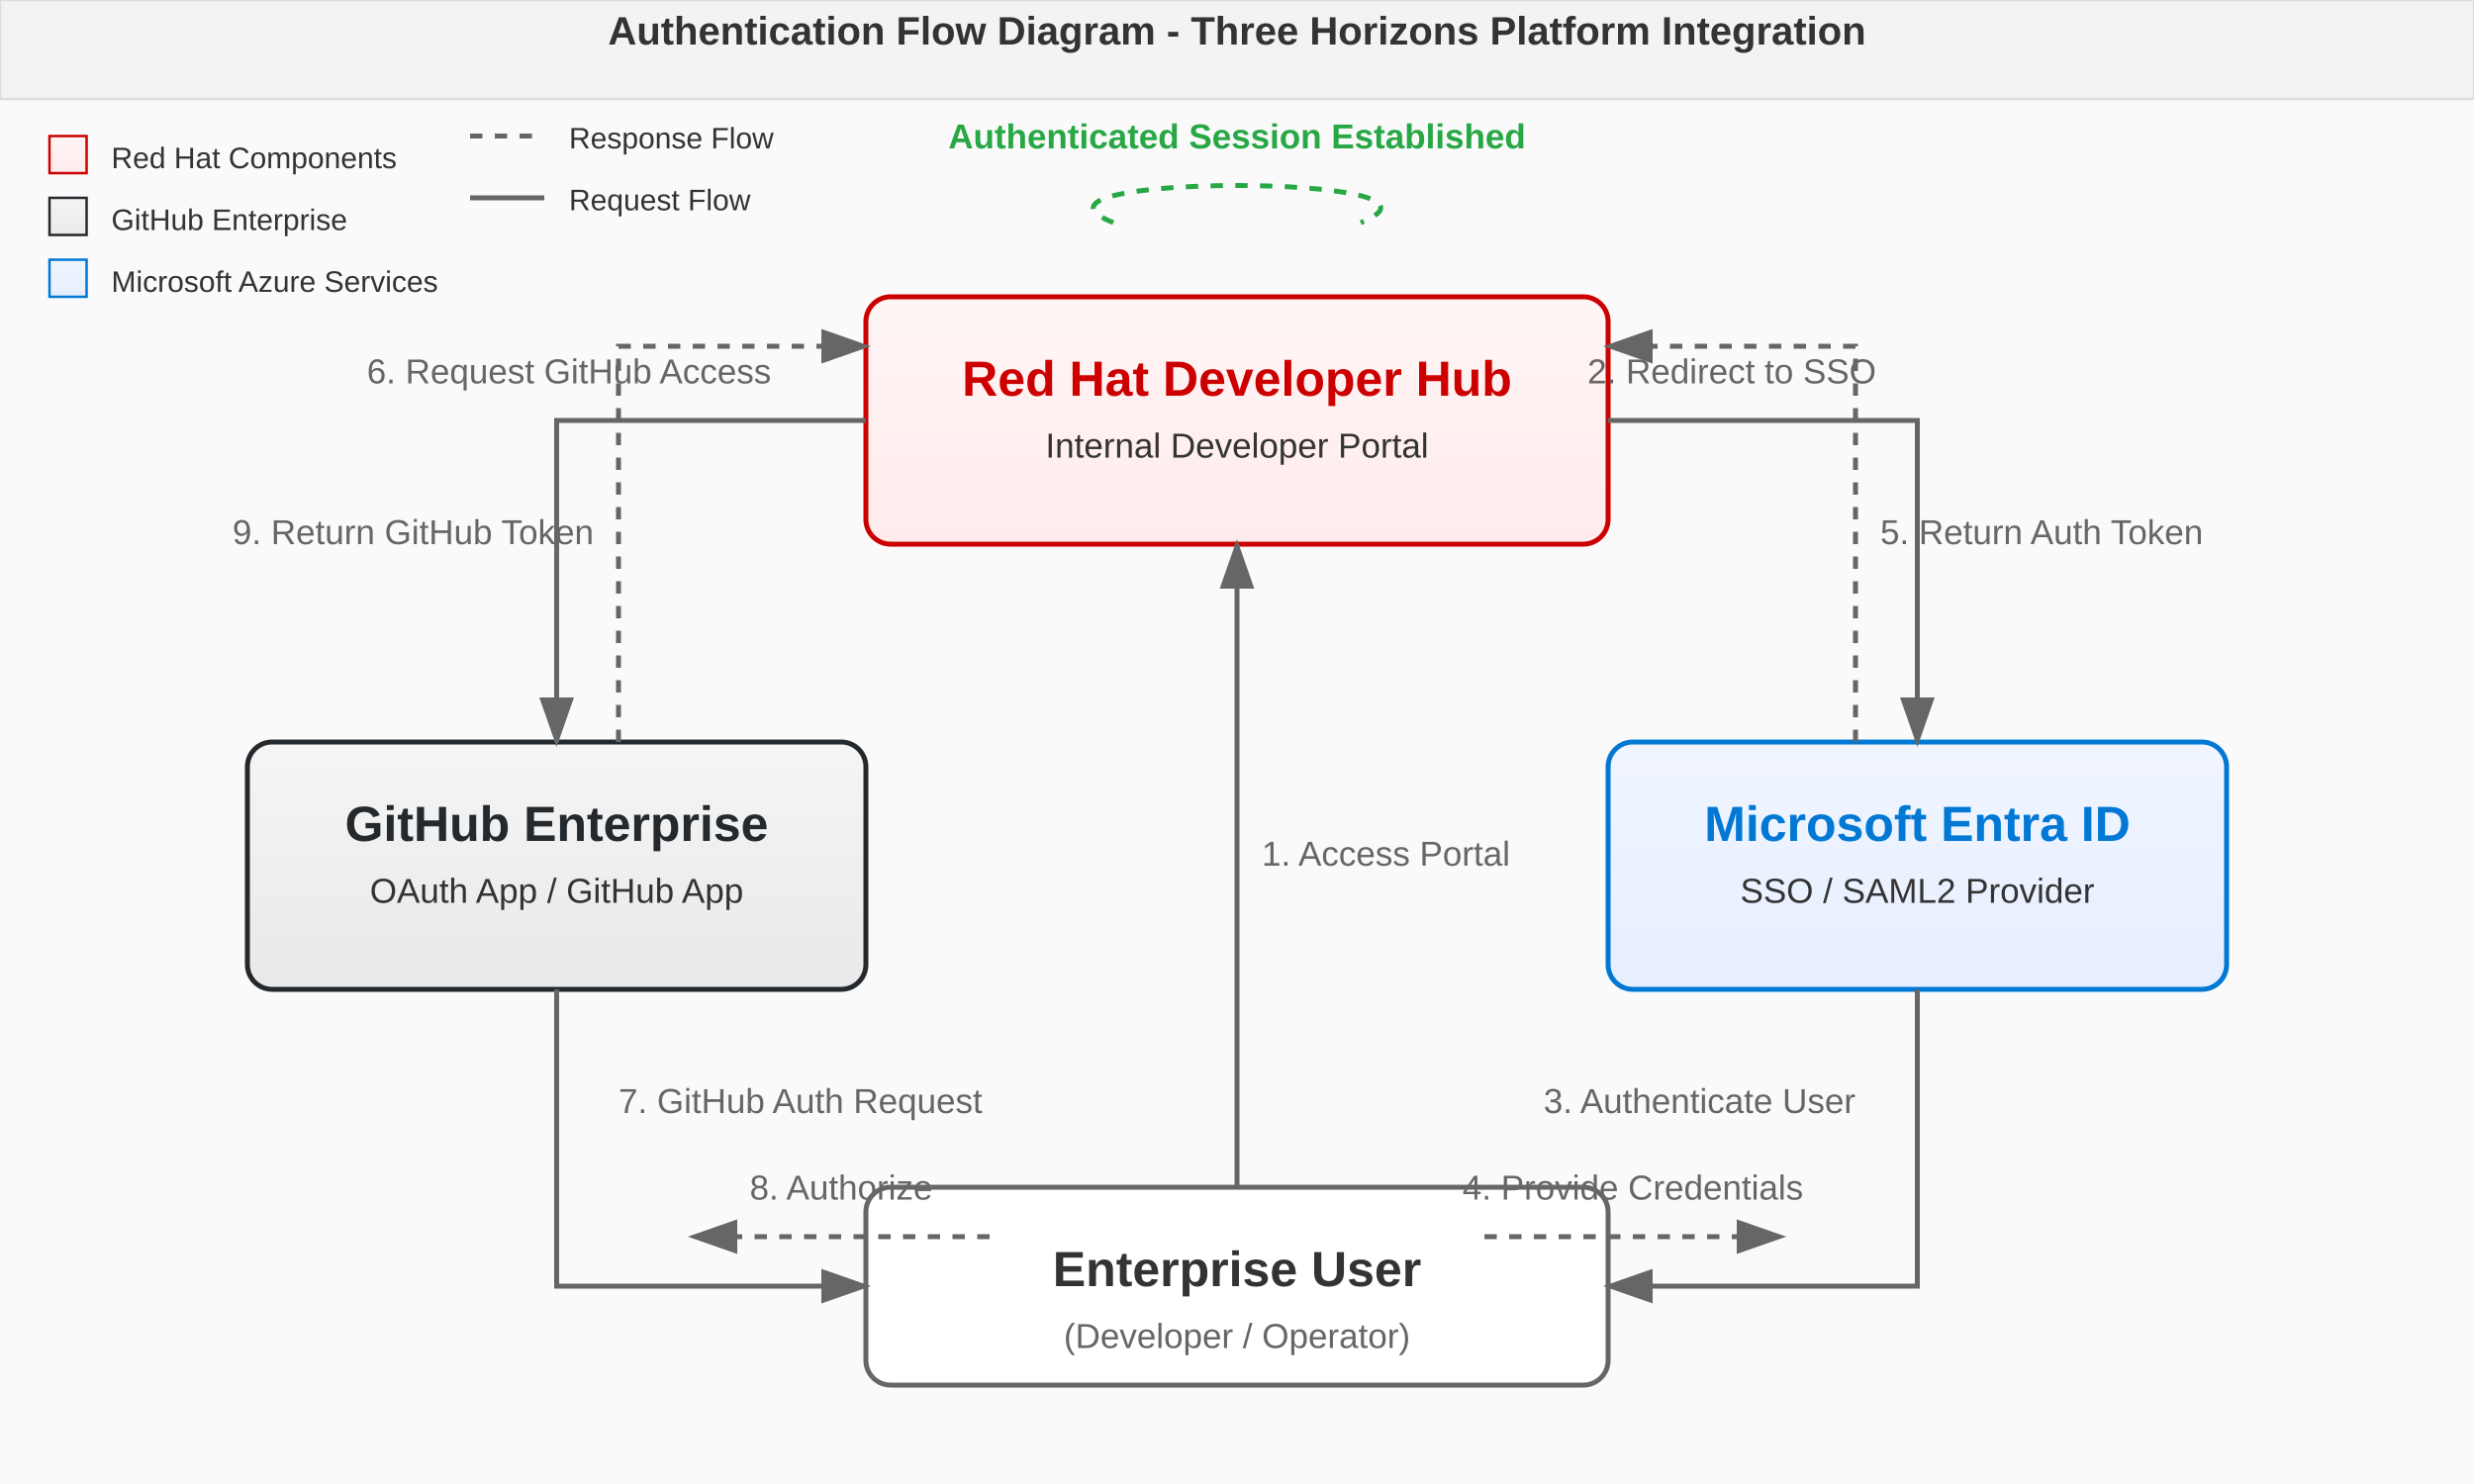
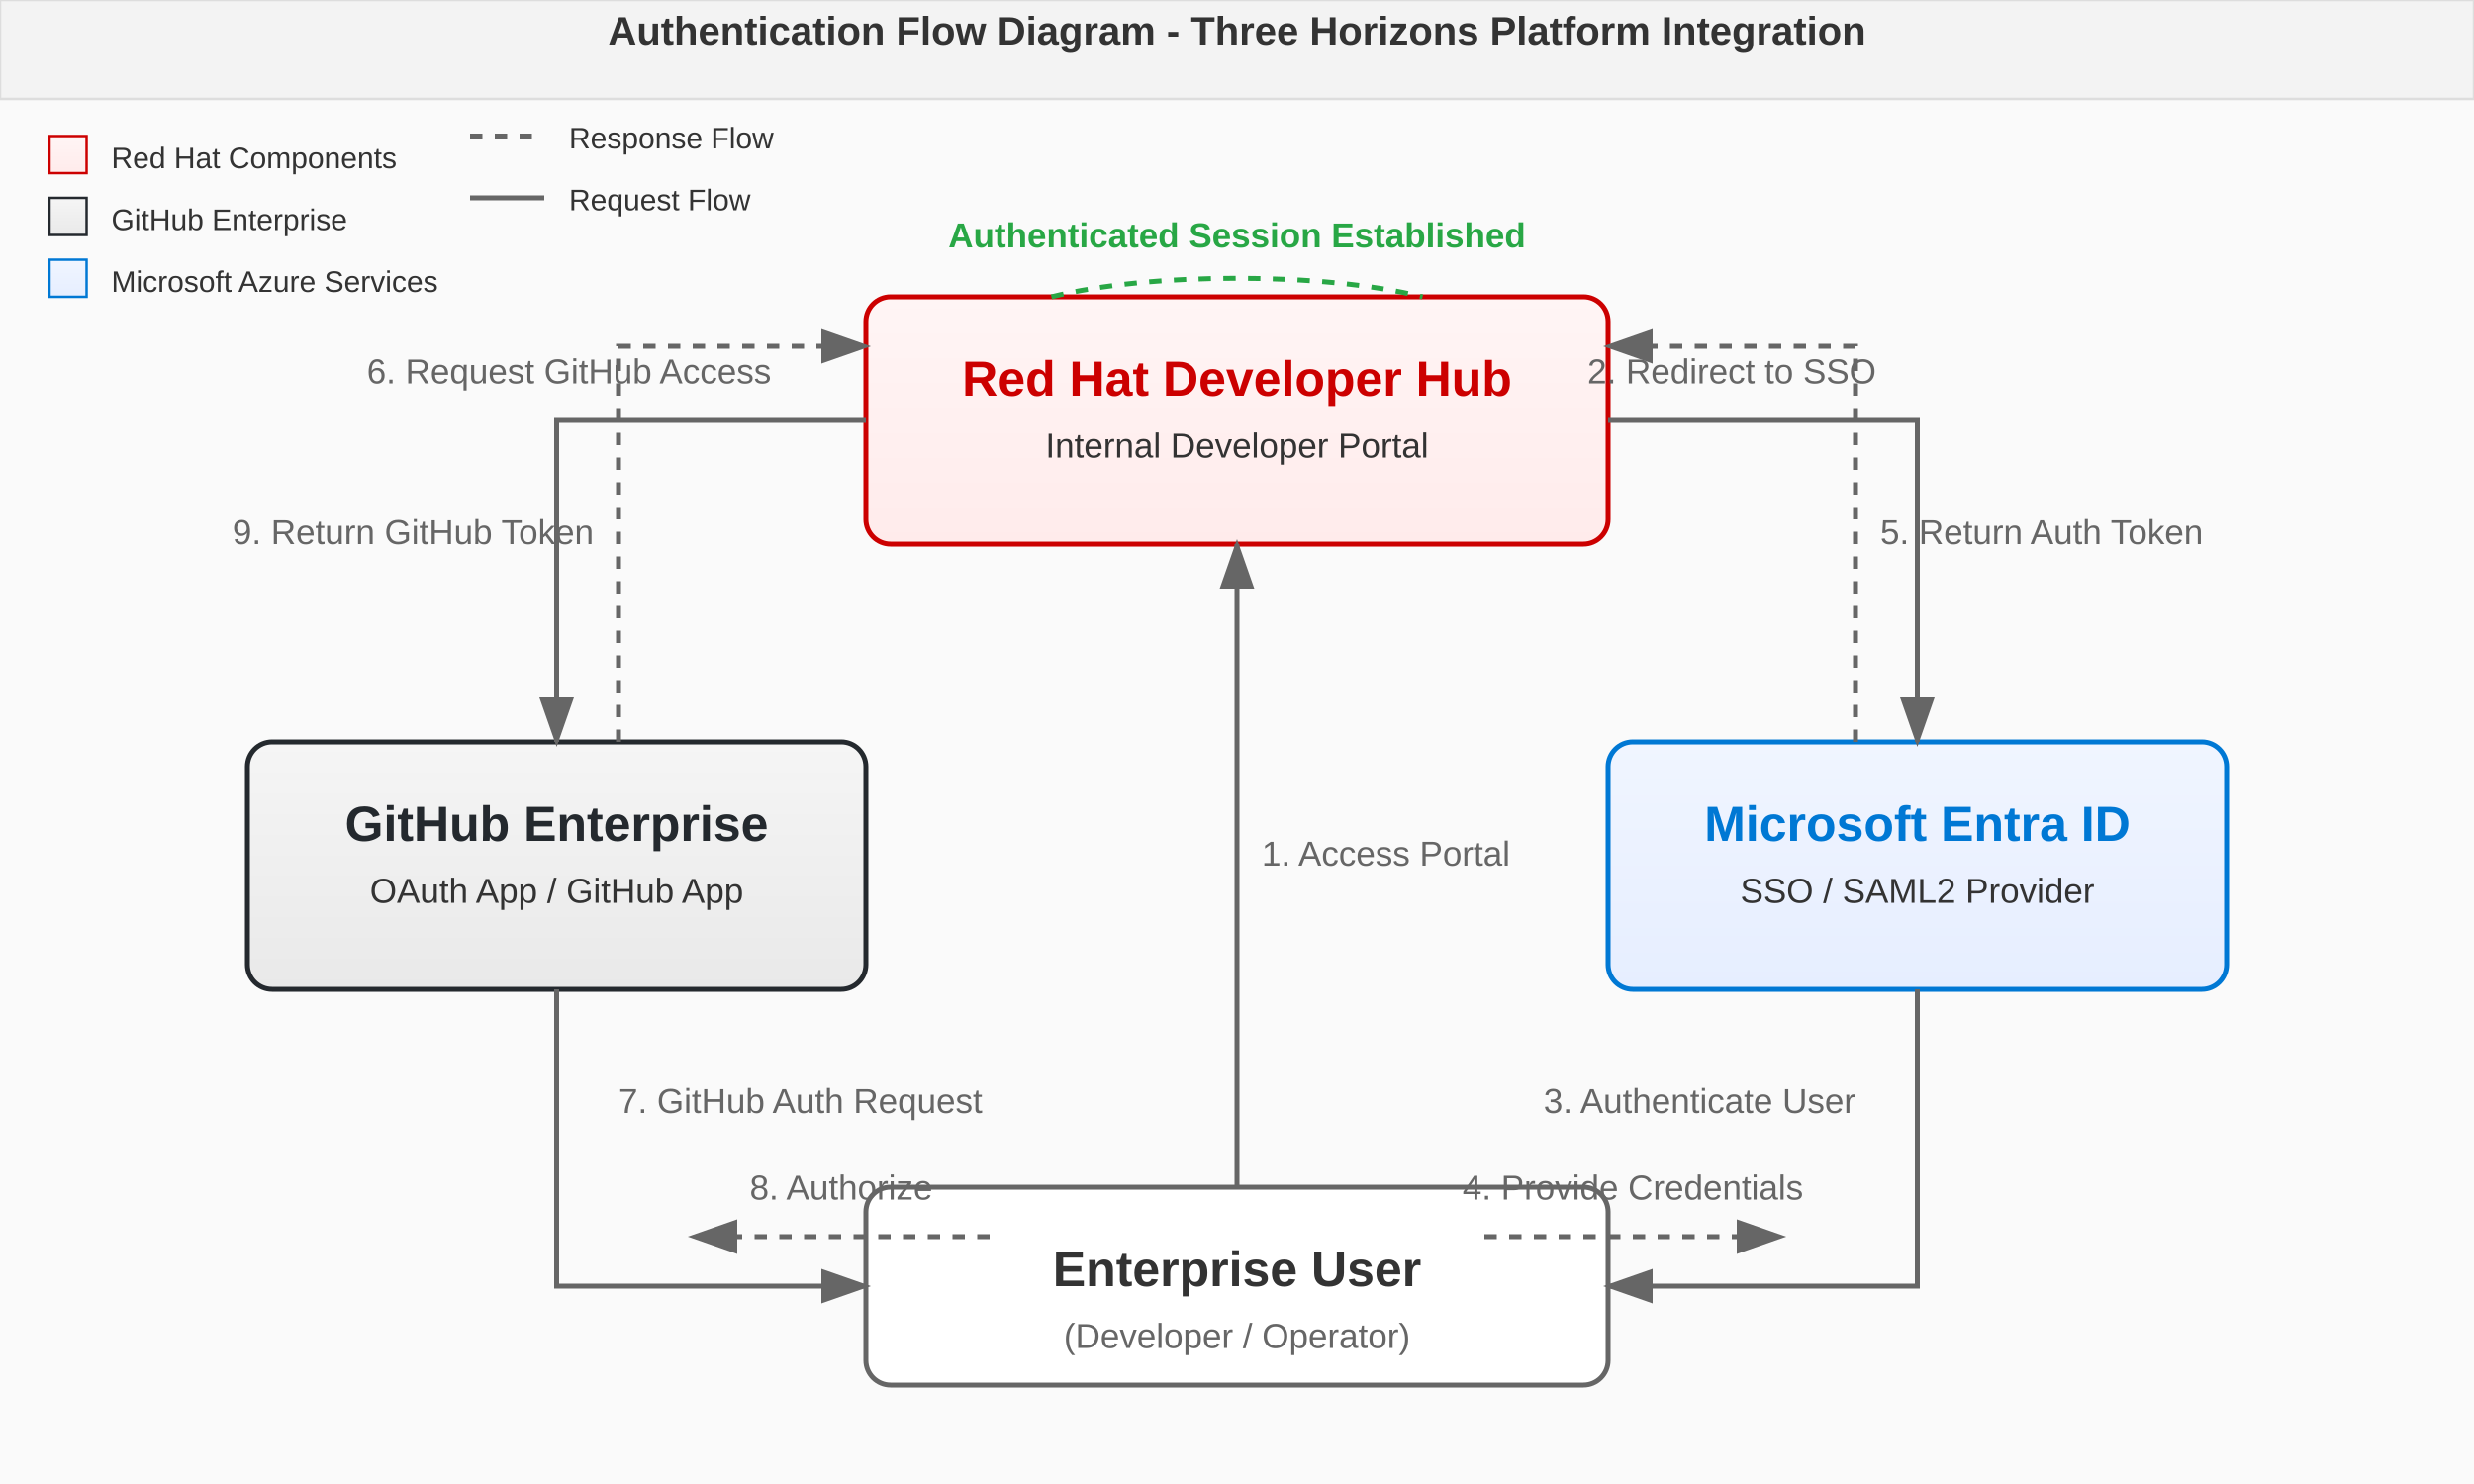
<svg xmlns="http://www.w3.org/2000/svg" viewBox="0 0 1000 600">
  <defs>
    <marker id="arrowhead" markerWidth="10" markerHeight="7" refX="9" refY="3.5" orient="auto">
      <polygon points="0 0, 10 3.5, 0 7" fill="#666666" />
    </marker>
    <linearGradient id="gradient-rhdh" x1="0%" y1="0%" x2="0%" y2="100%">
      <stop offset="0%" style="stop-color:#fff5f5;stop-opacity:1" />
      <stop offset="100%" style="stop-color:#ffebeb;stop-opacity:1" />
    </linearGradient>
    <linearGradient id="gradient-github" x1="0%" y1="0%" x2="0%" y2="100%">
      <stop offset="0%" style="stop-color:#f5f5f5;stop-opacity:1" />
      <stop offset="100%" style="stop-color:#e9e9e9;stop-opacity:1" />
    </linearGradient>
    <linearGradient id="gradient-azure" x1="0%" y1="0%" x2="0%" y2="100%">
      <stop offset="0%" style="stop-color:#f0f5ff;stop-opacity:1" />
      <stop offset="100%" style="stop-color:#e6eeff;stop-opacity:1" />
    </linearGradient>
  </defs>
  <rect width="1000" height="600" fill="#fafafa" />
  <rect x="0" y="0" width="1000" height="40" fill="#f3f3f3" stroke="#dddddd" stroke-width="1" />
  <text x="500" y="18" font-family="Arial, sans-serif" font-size="16" font-weight="bold" text-anchor="middle" fill="#333333">Authentication Flow Diagram - Three Horizons Platform Integration</text>
  <rect x="350" y="120" width="300" height="100" rx="10" ry="10" fill="url(#gradient-rhdh)" stroke="#cc0000" stroke-width="2" />
  <text x="500" y="160" font-family="Arial, sans-serif" font-size="20" font-weight="bold" text-anchor="middle" fill="#cc0000">Red Hat Developer Hub</text>
  <text x="500" y="185" font-family="Arial, sans-serif" font-size="14" text-anchor="middle" fill="#333">Internal Developer Portal</text>
  <rect x="100" y="300" width="250" height="100" rx="10" ry="10" fill="url(#gradient-github)" stroke="#24292e" stroke-width="2" />
  <text x="225" y="340" font-family="Arial, sans-serif" font-size="20" font-weight="bold" text-anchor="middle" fill="#24292e">GitHub Enterprise</text>
  <text x="225" y="365" font-family="Arial, sans-serif" font-size="14" text-anchor="middle" fill="#333">OAuth App / GitHub App</text>
  <rect x="650" y="300" width="250" height="100" rx="10" ry="10" fill="url(#gradient-azure)" stroke="#0078d4" stroke-width="2" />
  <text x="775" y="340" font-family="Arial, sans-serif" font-size="20" font-weight="bold" text-anchor="middle" fill="#0078d4">Microsoft Entra ID</text>
  <text x="775" y="365" font-family="Arial, sans-serif" font-size="14" text-anchor="middle" fill="#333">SSO / SAML2 Provider</text>
  <rect x="350" y="480" width="300" height="80" rx="10" ry="10" fill="#ffffff" stroke="#666666" stroke-width="2" />
  <text x="500" y="520" font-family="Arial, sans-serif" font-size="20" font-weight="bold" text-anchor="middle" fill="#333">Enterprise User</text>
  <text x="500" y="545" font-family="Arial, sans-serif" font-size="14" text-anchor="middle" fill="#666">(Developer / Operator)</text>
  <path d="M 500 480 L 500 220" stroke="#666666" stroke-width="2" fill="none" marker-end="url(#arrowhead)" />
  <text x="510" y="350" font-family="Arial, sans-serif" font-size="14" text-anchor="start" fill="#666">1. Access Portal</text>
  <path d="M 650 170 L 775 170 L 775 300" stroke="#666666" stroke-width="2" fill="none" marker-end="url(#arrowhead)" />
  <text x="700" y="155" font-family="Arial, sans-serif" font-size="14" text-anchor="middle" fill="#666">2. Redirect to SSO</text>
  <path d="M 775 400 L 775 520 L 650 520" stroke="#666666" stroke-width="2" fill="none" marker-end="url(#arrowhead)" />
  <text x="750" y="450" font-family="Arial, sans-serif" font-size="14" text-anchor="end" fill="#666">3. Authenticate User</text>
  <path d="M 600 500 L 720 500" stroke="#666666" stroke-width="2" fill="none" stroke-dasharray="5,5" marker-end="url(#arrowhead)" />
  <text x="660" y="485" font-family="Arial, sans-serif" font-size="14" text-anchor="middle" fill="#666">4. Provide Credentials</text>
  <path d="M 750 300 L 750 140 L 650 140" stroke="#666666" stroke-width="2" fill="none" stroke-dasharray="5,5" marker-end="url(#arrowhead)" />
  <text x="760" y="220" font-family="Arial, sans-serif" font-size="14" text-anchor="start" fill="#666">5. Return Auth Token</text>
  <path d="M 350 170 L 225 170 L 225 300" stroke="#666666" stroke-width="2" fill="none" marker-end="url(#arrowhead)" />
  <text x="230" y="155" font-family="Arial, sans-serif" font-size="14" text-anchor="middle" fill="#666">6. Request GitHub Access</text>
  <path d="M 225 400 L 225 520 L 350 520" stroke="#666666" stroke-width="2" fill="none" marker-end="url(#arrowhead)" />
  <text x="250" y="450" font-family="Arial, sans-serif" font-size="14" text-anchor="start" fill="#666">7. GitHub Auth Request</text>
  <path d="M 400 500 L 280 500" stroke="#666666" stroke-width="2" fill="none" stroke-dasharray="5,5" marker-end="url(#arrowhead)" />
  <text x="340" y="485" font-family="Arial, sans-serif" font-size="14" text-anchor="middle" fill="#666">8. Authorize</text>
  <path d="M 250 300 L 250 140 L 350 140" stroke="#666666" stroke-width="2" fill="none" stroke-dasharray="5,5" marker-end="url(#arrowhead)" />
  <text x="240" y="220" font-family="Arial, sans-serif" font-size="14" text-anchor="end" fill="#666">9. Return GitHub Token</text>
-   <path d="M 450 90 C 400 70, 600 70, 550 90" stroke="#28a745" stroke-width="2" fill="none" stroke-dasharray="5,5" />
-   <text x="500" y="60" font-family="Arial, sans-serif" font-size="14" font-weight="bold" text-anchor="middle" fill="#28a745">Authenticated Session Established</text>
+   <text x="500" y="100" font-family="Arial, sans-serif" font-size="14" font-weight="bold" text-anchor="middle" fill="#28a745">Authenticated Session Established</text>
+   <path d="M 425 120 C 465 110, 535 110, 575 120" stroke="#28a745" stroke-width="2" fill="none" stroke-dasharray="5,5" />
  <g transform="translate(10,45)">
    <rect x="10" y="10" width="15" height="15" fill="url(#gradient-rhdh)" stroke="#cc0000" stroke-width="1" />
    <text x="35" y="23" font-family="Arial, sans-serif" font-size="12" text-anchor="start" fill="#333">Red Hat Components</text>
    <rect x="10" y="35" width="15" height="15" fill="url(#gradient-github)" stroke="#24292e" stroke-width="1" />
    <text x="35" y="48" font-family="Arial, sans-serif" font-size="12" text-anchor="start" fill="#333">GitHub Enterprise</text>
    <rect x="10" y="60" width="15" height="15" fill="url(#gradient-azure)" stroke="#0078d4" stroke-width="1" />
    <text x="35" y="73" font-family="Arial, sans-serif" font-size="12" text-anchor="start" fill="#333">Microsoft Azure Services</text>
  </g>
  <g transform="translate(180,45)">
    <line x1="10" y1="10" x2="40" y2="10" stroke="#666666" stroke-width="2" stroke-dasharray="5,5" />
    <text x="50" y="15" font-family="Arial, sans-serif" font-size="12" text-anchor="start" fill="#333">Response Flow</text>
    <line x1="10" y1="35" x2="40" y2="35" stroke="#666666" stroke-width="2" />
    <text x="50" y="40" font-family="Arial, sans-serif" font-size="12" text-anchor="start" fill="#333">Request Flow</text>
  </g>
</svg>
